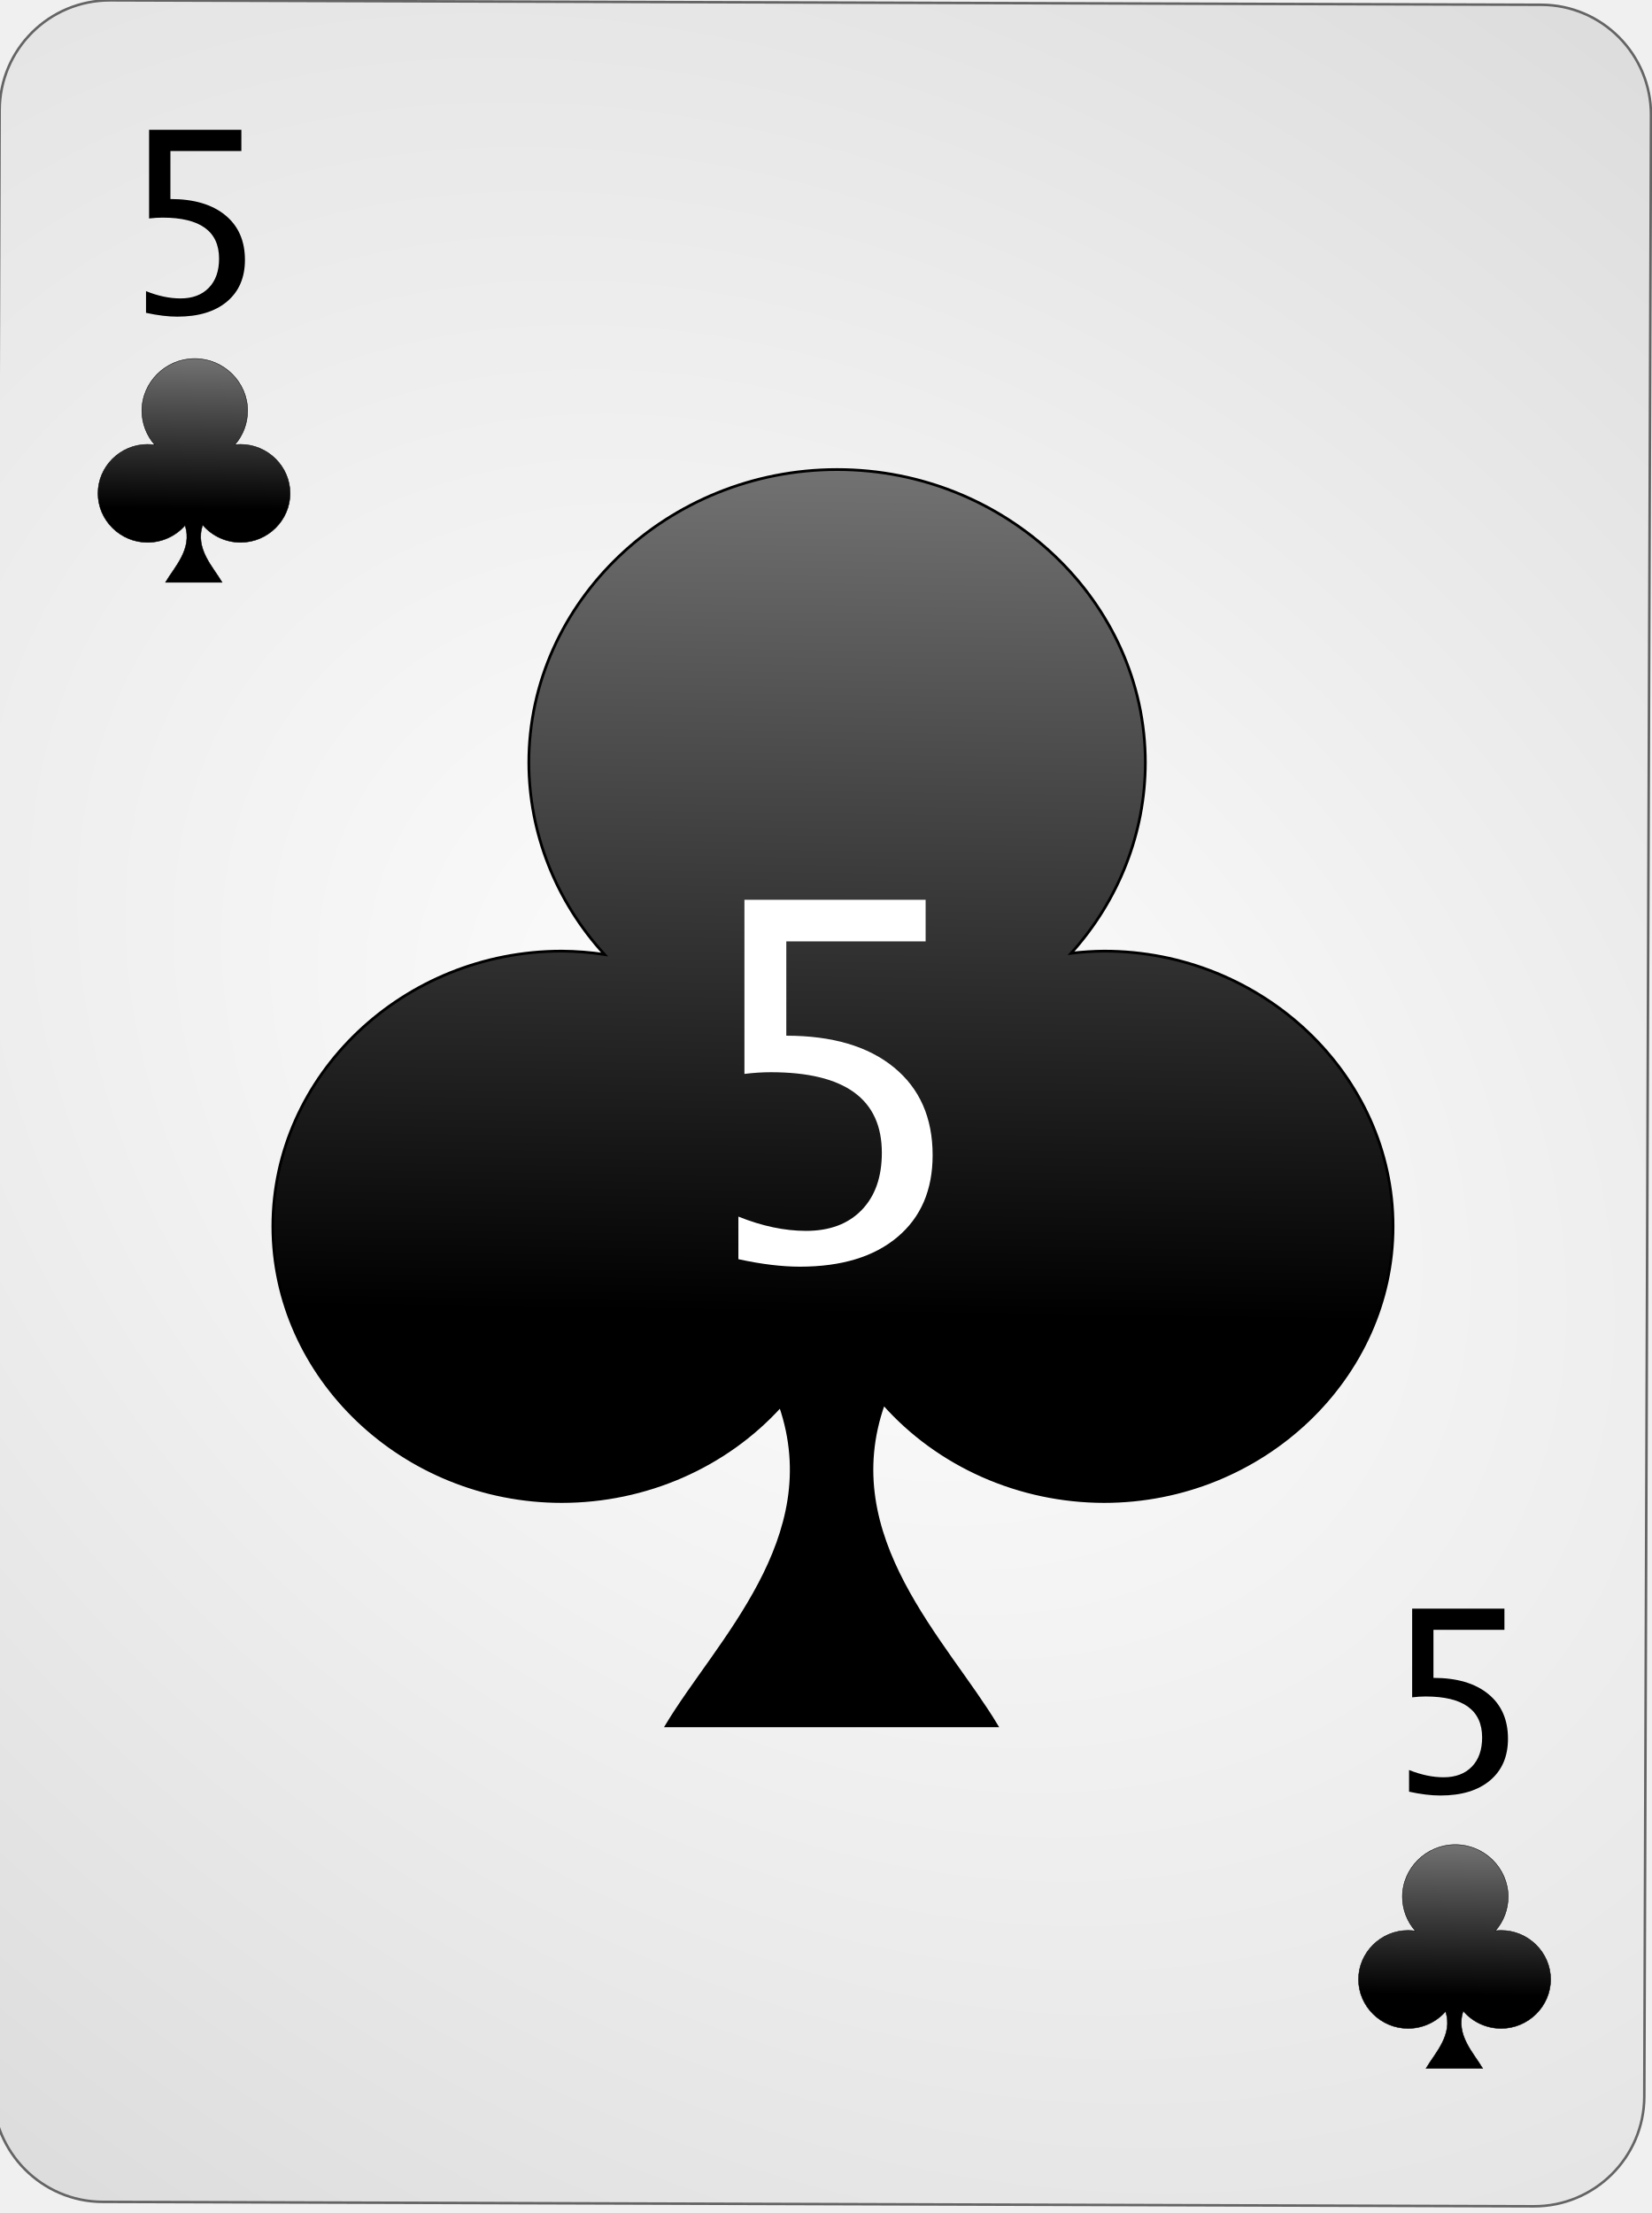
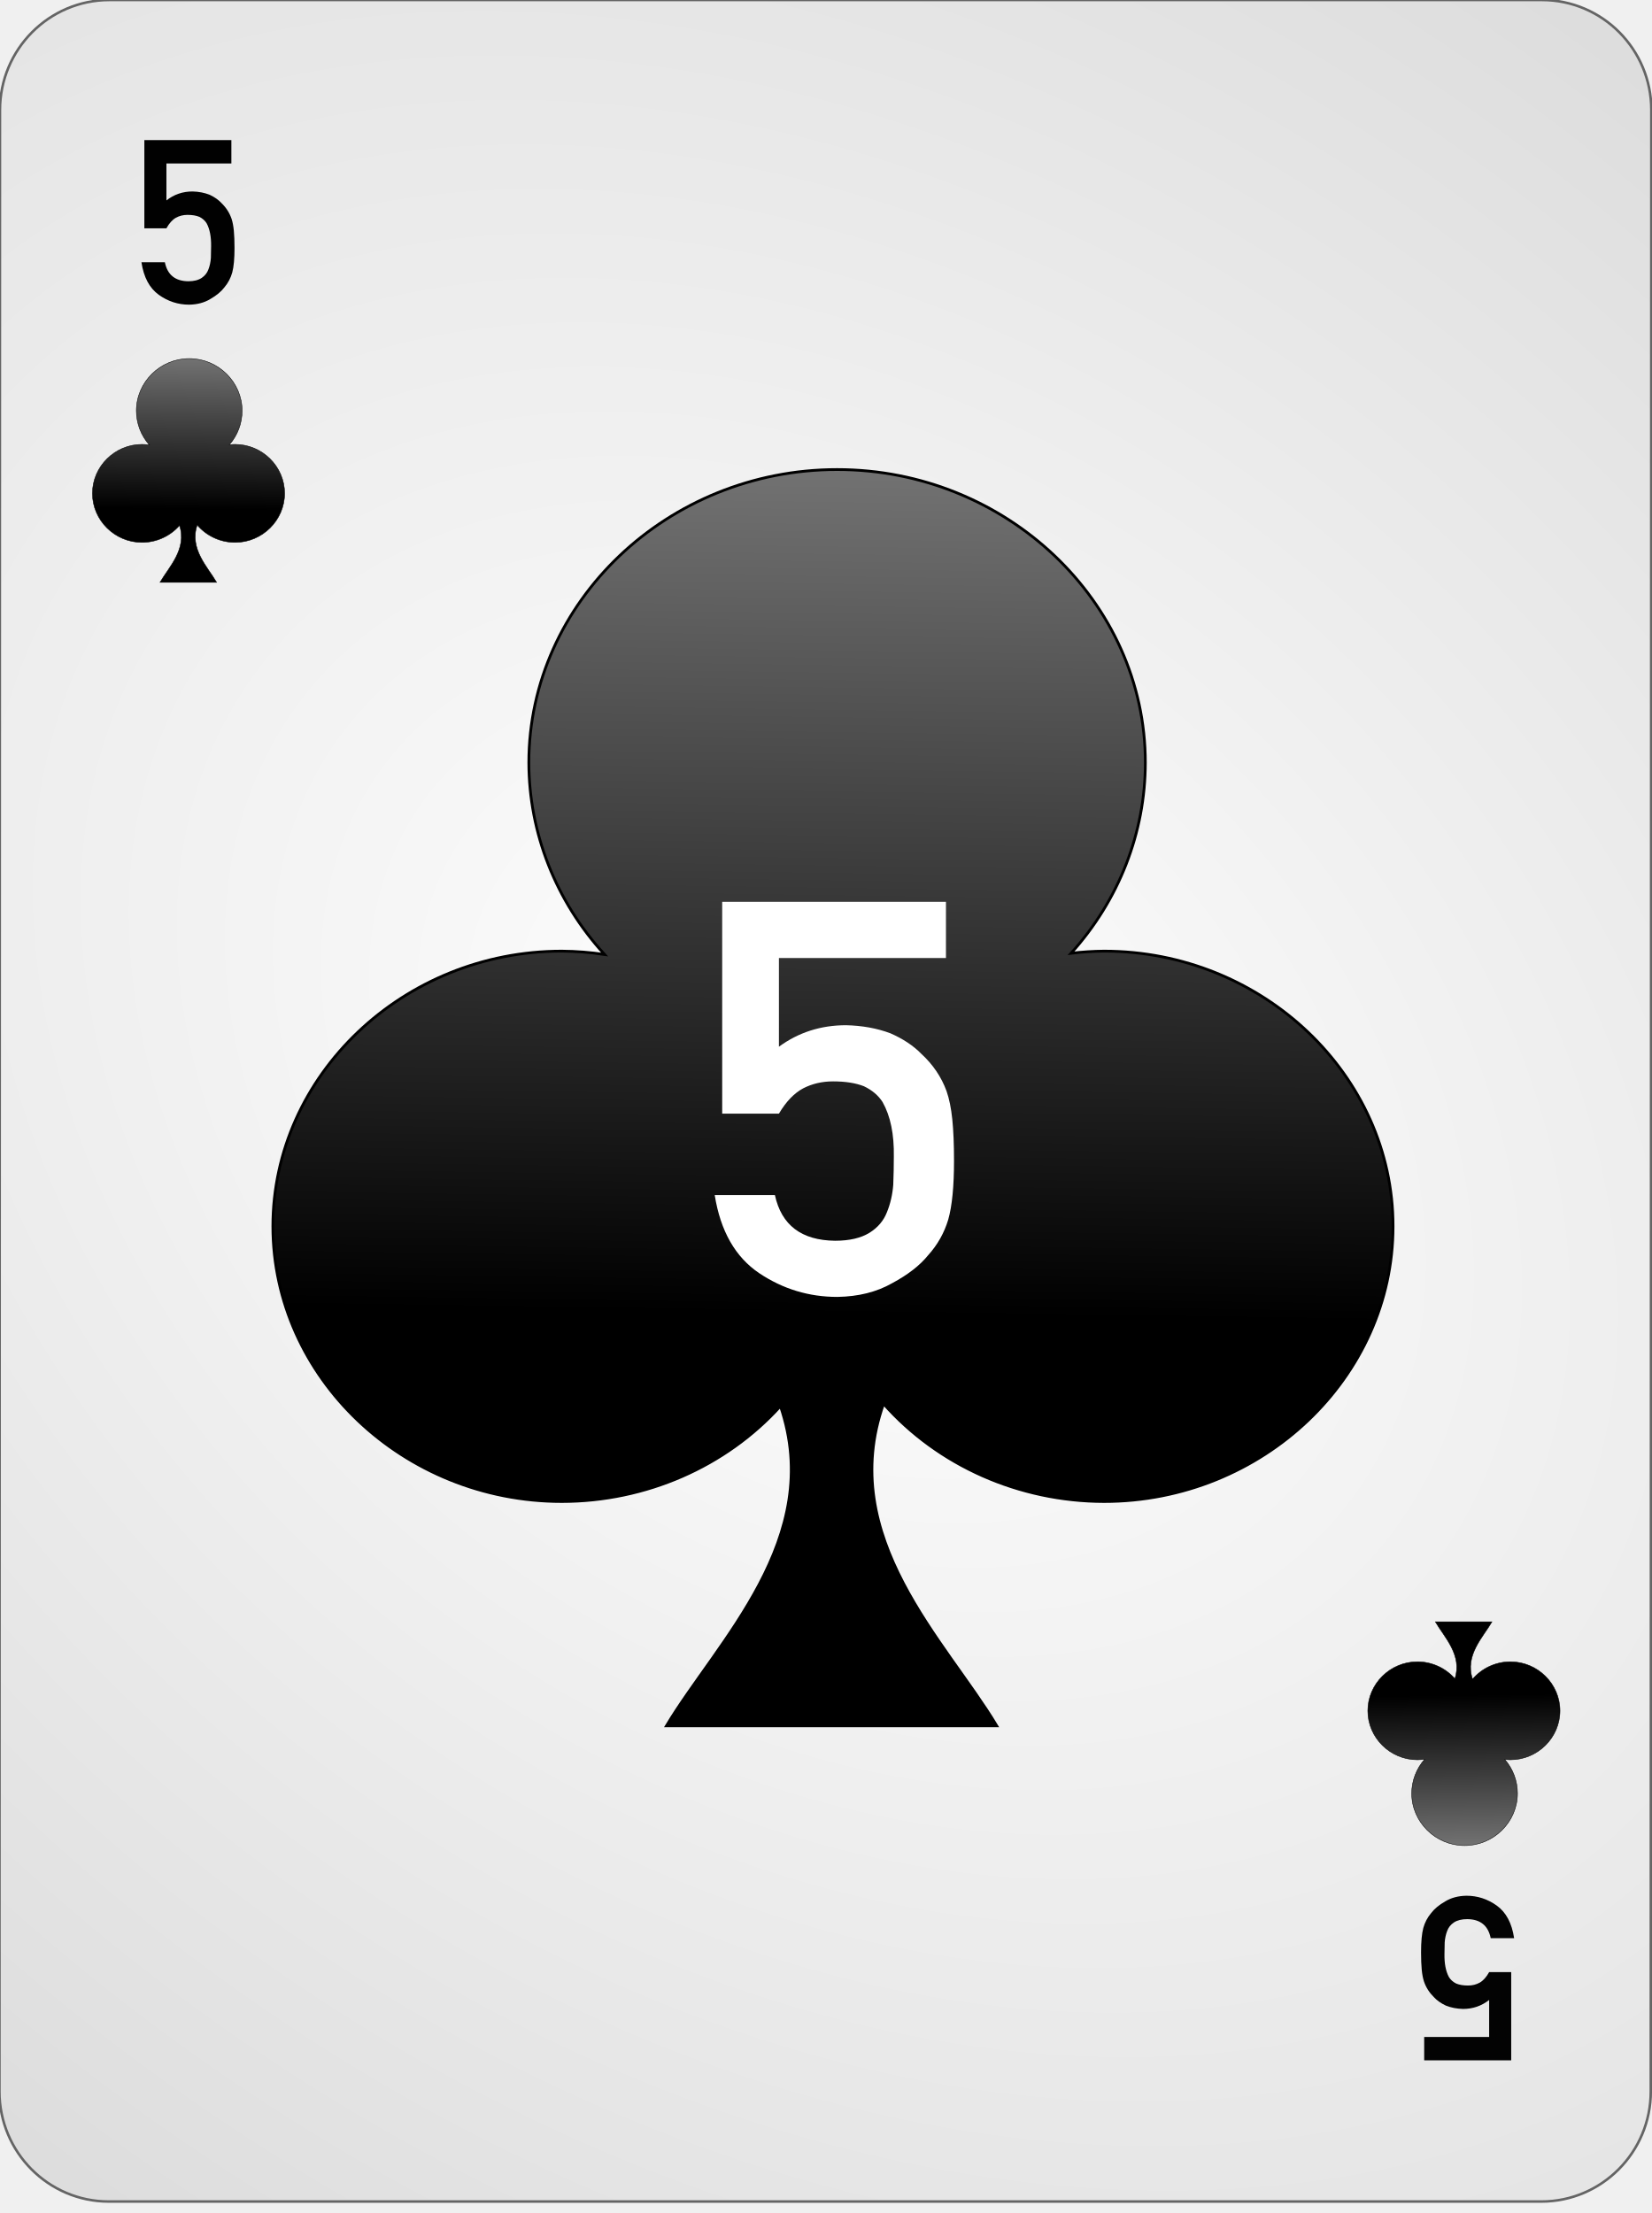
<svg xmlns="http://www.w3.org/2000/svg" width="100%" height="100%" viewBox="0 0 144 193" version="1.1" xml:space="preserve" style="fill-rule:evenodd;clip-rule:evenodd;">
-   <path id="Card-background" d="M143.967,10.046c0.018,-5.299 -4.269,-9.614 -9.568,-9.63l-124.799,-0.386c-5.298,-0.017 -9.615,4.272 -9.632,9.57l-0.583,172.799c-0.018,5.298 4.269,9.613 9.567,9.63l124.8,0.386c5.298,0.016 9.614,-4.272 9.632,-9.57l0.583,-172.799Z" style="fill:url(#_Radial1);stroke:#646464;stroke-width:0.22px;" />
+   <path id="Card-background" d="M143.997,9.6c0.002,-5.298 -4.272,-9.6 -9.538,-9.6l-124.918,0c-5.266,0 -9.542,4.302 -9.544,9.6l-0.048,172.8c-0.001,5.298 4.273,9.6 9.539,9.6l124.917,0c5.266,0 9.543,-4.302 9.544,-9.6l0.048,-172.8Z" style="fill:url(#_Radial1);stroke:#646464;stroke-width:0.22px;" />
  <g id="Clubs">
    <path id="path7930" d="M72.995,40.95c-14.746,0 -26.88,11.538 -26.88,25.56c0,0 0,0 0,0c0.012,6.15 2.358,12.095 6.605,16.734c-1.232,-0.186 -2.477,-0.284 -3.725,-0.294c-13.825,0 -25.2,10.833 -25.2,24c0,13.166 11.375,24 25.2,24c7.316,-0.006 14.279,-3.045 19.059,-8.32c3.954,11.554 -5.529,20.529 -9.939,27.88l28.8,0c-4.437,-7.395 -14.006,-16.432 -9.868,-28.086c4.778,5.394 11.818,8.516 19.228,8.526c13.824,0 25.2,-10.834 25.2,-24c0,-13.167 -11.376,-24 -25.2,-24c-0.963,0.009 -1.923,0.072 -2.878,0.186c4.175,-4.628 6.474,-10.528 6.478,-16.626c0,0 0,0 0,0c0,-14.022 -12.134,-25.56 -26.88,-25.56l0,0Z" style="fill:url(#_Linear2);stroke:#000;stroke-width:0.24px;" />
-     <path id="path7975" d="M16.982,31.272c-2.53,0 -4.612,2.056 -4.612,4.554c0.002,1.096 0.405,2.155 1.133,2.981c-0.211,-0.033 -0.425,-0.051 -0.639,-0.052c-2.371,0 -4.323,1.93 -4.323,4.275c0,0 0,0 0,0c0,2.346 1.952,4.276 4.323,4.276c0,0 0,0 0,0c1.255,-0.001 2.45,-0.543 3.27,-1.482c0.678,2.058 -0.948,3.657 -1.705,4.966l4.941,0c-0.761,-1.317 -2.403,-2.927 -1.693,-5.003c0.82,0.961 2.027,1.517 3.299,1.519c0,0 0,0 0,0c2.371,0 4.323,-1.93 4.323,-4.276c0,0 0,0 0,0c0,-2.345 -1.952,-4.275 -4.323,-4.275c-0.165,0.001 -0.33,0.012 -0.494,0.033c0.716,-0.825 1.111,-1.876 1.111,-2.962c0,-2.498 -2.081,-4.554 -4.611,-4.554l0,0Z" style="fill:url(#_Linear3);stroke:#000;stroke-width:0.04px;" />
-     <path id="path4821" d="M126.902,160.872c-2.53,0 -4.612,2.056 -4.612,4.554c0.002,1.096 0.405,2.155 1.133,2.981c-0.211,-0.033 -0.425,-0.051 -0.639,-0.052c-2.371,0 -4.323,1.93 -4.323,4.275c0,0 0,0 0,0c0,2.346 1.952,4.276 4.323,4.276c0,0 0,0 0,0c1.255,-0.001 2.45,-0.543 3.27,-1.482c0.678,2.058 -0.948,3.657 -1.705,4.966l4.941,0c-0.761,-1.317 -2.403,-2.927 -1.693,-5.003c0.82,0.961 2.027,1.517 3.299,1.519c0,0 0,0 0,0c2.371,0 4.323,-1.93 4.323,-4.276c0,0 0,0 0,0c0,-2.345 -1.952,-4.275 -4.323,-4.275c-0.165,0.001 -0.33,0.012 -0.494,0.033c0.716,-0.825 1.111,-1.876 1.111,-2.962c0,-2.498 -2.081,-4.554 -4.611,-4.554l0,0Z" style="fill:url(#_Linear4);stroke:#000;stroke-width:0.04px;" />
+     <g>
+       <path id="path7975" d="M16.502,31.272c-2.53,0 -4.612,2.056 -4.612,4.554c0.002,1.096 0.405,2.155 1.133,2.981c-0.211,-0.033 -0.425,-0.051 -0.639,-0.052c-2.371,0 -4.323,1.93 -4.323,4.275c0,0 0,0 0,0c0,2.346 1.952,4.276 4.323,4.276c0,0 0,0 0,0c1.255,-0.001 2.45,-0.543 3.27,-1.482c0.678,2.058 -0.948,3.657 -1.705,4.966l4.941,0c-0.761,-1.317 -2.403,-2.927 -1.693,-5.003c0.82,0.961 2.027,1.517 3.299,1.519c0,0 0,0 0,0c2.371,0 4.323,-1.93 4.323,-4.276c0,0 0,0 0,0c0,-2.345 -1.952,-4.275 -4.323,-4.275c-0.165,0.001 -0.33,0.012 -0.494,0.033c0.716,-0.825 1.111,-1.876 1.111,-2.962c0,-2.498 -2.081,-4.554 -4.611,-4.554l0,0Z" style="fill:url(#_Linear3);stroke:#000;stroke-width:0.04px;" />
+     </g>
+     <g>
+       <path id="path79751" d="M127.714,160.956c-2.53,0 -4.612,-2.055 -4.612,-4.553c0.002,-1.096 0.405,-2.155 1.134,-2.981c-0.212,0.033 -0.425,0.05 -0.64,0.052c-2.371,0 -4.323,-1.93 -4.323,-4.275c0,0 0,0 0,0c0,-2.346 1.952,-4.276 4.323,-4.276c0,0 0,0 0,0c1.256,0.001 2.45,0.542 3.27,1.482c0.679,-2.058 -0.948,-3.657 -1.705,-4.967l4.941,0c-0.761,1.318 -2.403,2.928 -1.693,5.004c0.82,-0.961 2.028,-1.517 3.299,-1.519c0,0 0,0 0,0c2.372,0 4.323,1.93 4.323,4.276c0,0 0,0 0,0c0,2.345 -1.951,4.275 -4.323,4.275c-0.165,-0.002 -0.33,-0.013 -0.494,-0.033c0.716,0.825 1.111,1.876 1.111,2.962c0,2.498 -2.081,4.553 -4.611,4.553l0,0Z" style="fill:url(#_Linear4);stroke:#000;stroke-width:0.04px;" />
+     </g>
  </g>
-   <g id="text4596">
-     <path d="M64.388,109.815l0,-3.712c2.067,0.83 4.036,1.244 5.906,1.244c2.053,0 3.667,-0.604 4.841,-1.814c1.174,-1.209 1.762,-2.875 1.762,-4.999c0,-4.683 -3.228,-7.024 -9.682,-7.024c-0.732,0 -1.498,0.049 -2.3,0.148l0,-15.188l15.8,0l0,3.628l-12.15,0l0,8.227c4.007,0 7.136,0.921 9.386,2.763c2.25,1.842 3.375,4.395 3.375,7.657c0,3.038 -1.023,5.418 -3.069,7.14c-2.046,1.723 -4.883,2.584 -8.511,2.584c-1.575,0 -3.361,-0.218 -5.358,-0.654Z" style="fill:url(#_Linear5);fill-rule:nonzero;" />
-     <path d="M12.733,27.283l0,-1.891c1.052,0.423 2.055,0.634 3.008,0.634c1.045,0 1.867,-0.308 2.465,-0.924c0.598,-0.616 0.897,-1.464 0.897,-2.546c0,-2.384 -1.644,-3.577 -4.931,-3.577c-0.372,0 -0.763,0.025 -1.171,0.075l0,-7.734l8.046,0l0,1.848l-6.187,0l0,4.189c2.041,0 3.634,0.469 4.78,1.407c1.146,0.938 1.719,2.238 1.719,3.9c0,1.547 -0.521,2.759 -1.563,3.636c-1.042,0.877 -2.487,1.316 -4.335,1.316c-0.802,0 -1.711,-0.111 -2.728,-0.333Z" style="fill-rule:nonzero;" />
-     <path d="M122.871,156.257l0,-1.891c1.053,0.423 2.056,0.634 3.008,0.634c1.046,0 1.868,-0.308 2.466,-0.924c0.598,-0.616 0.897,-1.465 0.897,-2.546c0,-2.385 -1.644,-3.577 -4.931,-3.577c-0.372,0 -0.763,0.025 -1.171,0.075l0,-7.734l8.046,0l0,1.847l-6.188,0l0,4.19c2.041,0 3.635,0.469 4.781,1.407c1.146,0.938 1.718,2.238 1.718,3.899c0,1.547 -0.521,2.759 -1.563,3.637c-1.042,0.877 -2.486,1.316 -4.334,1.316c-0.802,0 -1.712,-0.111 -2.729,-0.333Z" style="fill-rule:nonzero;" />
+   <g id="Black-Text">
+     <path d="M12.588,19.911l1.924,0c0.241,-0.436 0.515,-0.742 0.821,-0.918c0.306,-0.169 0.644,-0.254 1.015,-0.254c0.417,0 0.765,0.059 1.045,0.176c0.28,0.143 0.492,0.335 0.635,0.576c0.267,0.508 0.394,1.169 0.381,1.982c0,0.332 -0.007,0.674 -0.02,1.026c-0.026,0.358 -0.097,0.69 -0.215,0.996c-0.11,0.306 -0.306,0.553 -0.586,0.742c-0.293,0.195 -0.683,0.293 -1.171,0.293c-1.14,-0.013 -1.82,-0.566 -2.041,-1.66l-2.042,0c0.196,1.308 0.7,2.256 1.514,2.842c0.801,0.573 1.683,0.859 2.647,0.859c0.716,-0.013 1.334,-0.179 1.855,-0.498c0.534,-0.306 0.941,-0.645 1.221,-1.016c0.319,-0.377 0.547,-0.81 0.683,-1.298c0.131,-0.495 0.196,-1.205 0.196,-2.129c0,-0.599 -0.02,-1.104 -0.059,-1.514c-0.039,-0.404 -0.104,-0.745 -0.195,-1.025c-0.176,-0.515 -0.462,-0.967 -0.86,-1.358c-0.266,-0.293 -0.615,-0.54 -1.044,-0.742c-0.456,-0.182 -0.958,-0.28 -1.504,-0.293c-0.853,0 -1.612,0.26 -2.276,0.781l0,-3.222l5.664,0l0,-2.041l-7.588,0l0,7.695Z" style="fill:#010101;fill-rule:nonzero;" />
+     <path d="M131.778,171.99l-1.924,0c-0.24,0.437 -0.514,0.743 -0.82,0.918c-0.306,0.17 -0.644,0.254 -1.015,0.254c-0.417,0 -0.765,-0.058 -1.045,-0.176c-0.28,-0.143 -0.492,-0.335 -0.635,-0.576c-0.267,-0.508 -0.394,-1.168 -0.381,-1.982c0,-0.332 0.007,-0.674 0.02,-1.026c0.026,-0.358 0.097,-0.69 0.214,-0.996c0.111,-0.306 0.306,-0.553 0.586,-0.742c0.293,-0.195 0.684,-0.293 1.172,-0.293c1.14,0.013 1.82,0.567 2.041,1.66l2.041,0c-0.195,-1.308 -0.7,-2.255 -1.513,-2.841c-0.801,-0.573 -1.683,-0.86 -2.647,-0.86c-0.716,0.013 -1.335,0.179 -1.855,0.498c-0.534,0.306 -0.941,0.645 -1.221,1.016c-0.319,0.377 -0.547,0.81 -0.684,1.299c-0.13,0.494 -0.195,1.204 -0.195,2.129c0,0.599 0.02,1.103 0.059,1.513c0.039,0.404 0.104,0.746 0.195,1.026c0.176,0.514 0.462,0.966 0.859,1.357c0.267,0.293 0.616,0.54 1.045,0.742c0.456,0.183 0.957,0.28 1.504,0.293c0.853,0 1.611,-0.26 2.275,-0.781l0,3.223l-5.664,0l0,2.041l7.588,0l0,-7.696Z" style="fill:#030303;fill-rule:nonzero;" />
+   </g>
+   <g id="Center-Text" transform="matrix(0.233905,0,0,0.218311,72.7568,112.825)">
+     <path d="M-41.816,-71.93l21.15,0c2.648,-4.795 5.654,-8.159 9.018,-10.092c3.364,-1.861 7.085,-2.791 11.165,-2.791c4.581,0 8.41,0.644 11.487,1.932c3.078,1.575 5.404,3.686 6.979,6.335c2.934,5.582 4.33,12.847 4.186,21.793c0,3.65 -0.071,7.408 -0.214,11.273c-0.287,3.936 -1.074,7.587 -2.362,10.95c-1.217,3.364 -3.364,6.084 -6.442,8.16c-3.22,2.147 -7.515,3.22 -12.883,3.22c-12.525,-0.143 -20.004,-6.226 -22.437,-18.25l-22.438,0c2.147,14.386 7.694,24.799 16.64,31.241c8.804,6.298 18.502,9.447 29.094,9.447c7.873,-0.143 14.673,-1.968 20.398,-5.475c5.869,-3.364 10.343,-7.086 13.42,-11.165c3.507,-4.151 6.012,-8.911 7.515,-14.279c1.432,-5.439 2.147,-13.241 2.147,-23.404c0,-6.585 -0.214,-12.131 -0.644,-16.641c-0.429,-4.437 -1.145,-8.195 -2.147,-11.272c-1.932,-5.654 -5.082,-10.629 -9.447,-14.923c-2.935,-3.221 -6.764,-5.94 -11.488,-8.159c-5.01,-2.004 -10.521,-3.078 -16.533,-3.221c-9.376,0 -17.714,2.863 -25.014,8.589l0,-35.428l62.267,0l0,-22.438l-83.417,0l0,84.598Z" style="fill:none;" />
+     <path d="M-41.816,-71.93l21.15,0c2.648,-4.795 5.654,-8.159 9.018,-10.092c3.364,-1.861 7.085,-2.791 11.165,-2.791c4.581,0 8.41,0.644 11.487,1.932c3.078,1.575 5.404,3.686 6.979,6.335c2.934,5.582 4.33,12.847 4.186,21.793c0,3.65 -0.071,7.408 -0.214,11.273c-0.287,3.936 -1.074,7.587 -2.362,10.95c-1.217,3.364 -3.364,6.084 -6.442,8.16c-3.22,2.147 -7.515,3.22 -12.883,3.22c-12.525,-0.143 -20.004,-6.226 -22.437,-18.25l-22.438,0c2.147,14.386 7.694,24.799 16.64,31.241c8.804,6.298 18.502,9.447 29.094,9.447c7.873,-0.143 14.673,-1.968 20.398,-5.475c5.869,-3.364 10.343,-7.086 13.42,-11.165c3.507,-4.151 6.012,-8.911 7.515,-14.279c1.432,-5.439 2.147,-13.241 2.147,-23.404c0,-6.585 -0.214,-12.131 -0.644,-16.641c-0.429,-4.437 -1.145,-8.195 -2.147,-11.272c-1.932,-5.654 -5.082,-10.629 -9.447,-14.923c-2.935,-3.221 -6.764,-5.94 -11.488,-8.159c-5.01,-2.004 -10.521,-3.078 -16.533,-3.221c-9.376,0 -17.714,2.863 -25.014,8.589l0,-35.428l62.267,0l0,-22.438l-83.417,0l0,84.598Z" style="fill:#fff;fill-rule:nonzero;" />
  </g>
  <defs>
-     <radialGradient id="_Radial1" cx="0" cy="0" r="1" gradientUnits="userSpaceOnUse" gradientTransform="matrix(126.562,97.7279,-71.6611,95.2942,71.6758,96.2223)">
+     <radialGradient id="_Radial1" cx="0" cy="0" r="1" gradientUnits="userSpaceOnUse" gradientTransform="matrix(126.864,97.3356,-71.3658,95.5156,71.9734,96)">
      <stop offset="0%" style="stop-color:#fff;stop-opacity:1" />
      <stop offset="100%" style="stop-color:#dcdcdc;stop-opacity:1" />
    </radialGradient>
    <linearGradient id="_Linear2" x1="0" y1="0" x2="1" y2="0" gradientUnits="userSpaceOnUse" gradientTransform="matrix(-0.96,74.4,-74.4,-0.96,73.4748,40.2296)">
      <stop offset="0%" style="stop-color:#737373;stop-opacity:1" />
      <stop offset="100%" style="stop-color:#000;stop-opacity:1" />
    </linearGradient>
-     <linearGradient id="_Linear3" x1="0" y1="0" x2="1" y2="0" gradientUnits="userSpaceOnUse" gradientTransform="matrix(-0.164698,13.2543,-13.2543,-0.164698,17.0641,31.1441)">
+     <linearGradient id="_Linear3" x1="0" y1="0" x2="1" y2="0" gradientUnits="userSpaceOnUse" gradientTransform="matrix(-0.164698,13.2543,-13.2543,-0.164698,16.5841,31.1441)">
      <stop offset="0%" style="stop-color:#737373;stop-opacity:1" />
      <stop offset="100%" style="stop-color:#000;stop-opacity:1" />
    </linearGradient>
-     <linearGradient id="_Linear4" x1="0" y1="0" x2="1" y2="0" gradientUnits="userSpaceOnUse" gradientTransform="matrix(-0.164698,13.2543,-13.2543,-0.164698,126.984,160.744)">
+     <linearGradient id="_Linear4" x1="0" y1="0" x2="1" y2="0" gradientUnits="userSpaceOnUse" gradientTransform="matrix(-0.164698,-13.2543,-13.2543,0.164698,127.796,161.085)">
      <stop offset="0%" style="stop-color:#737373;stop-opacity:1" />
      <stop offset="100%" style="stop-color:#000;stop-opacity:1" />
    </linearGradient>
-     <linearGradient id="_Linear5" x1="0" y1="0" x2="1" y2="0" gradientUnits="userSpaceOnUse" gradientTransform="matrix(0.0983952,31.9224,-31.9224,0.0983952,128.295,187.206)">
-       <stop offset="0%" style="stop-color:#fff;stop-opacity:1" />
-       <stop offset="100%" style="stop-color:#dcdcdc;stop-opacity:1" />
-     </linearGradient>
  </defs>
</svg>
